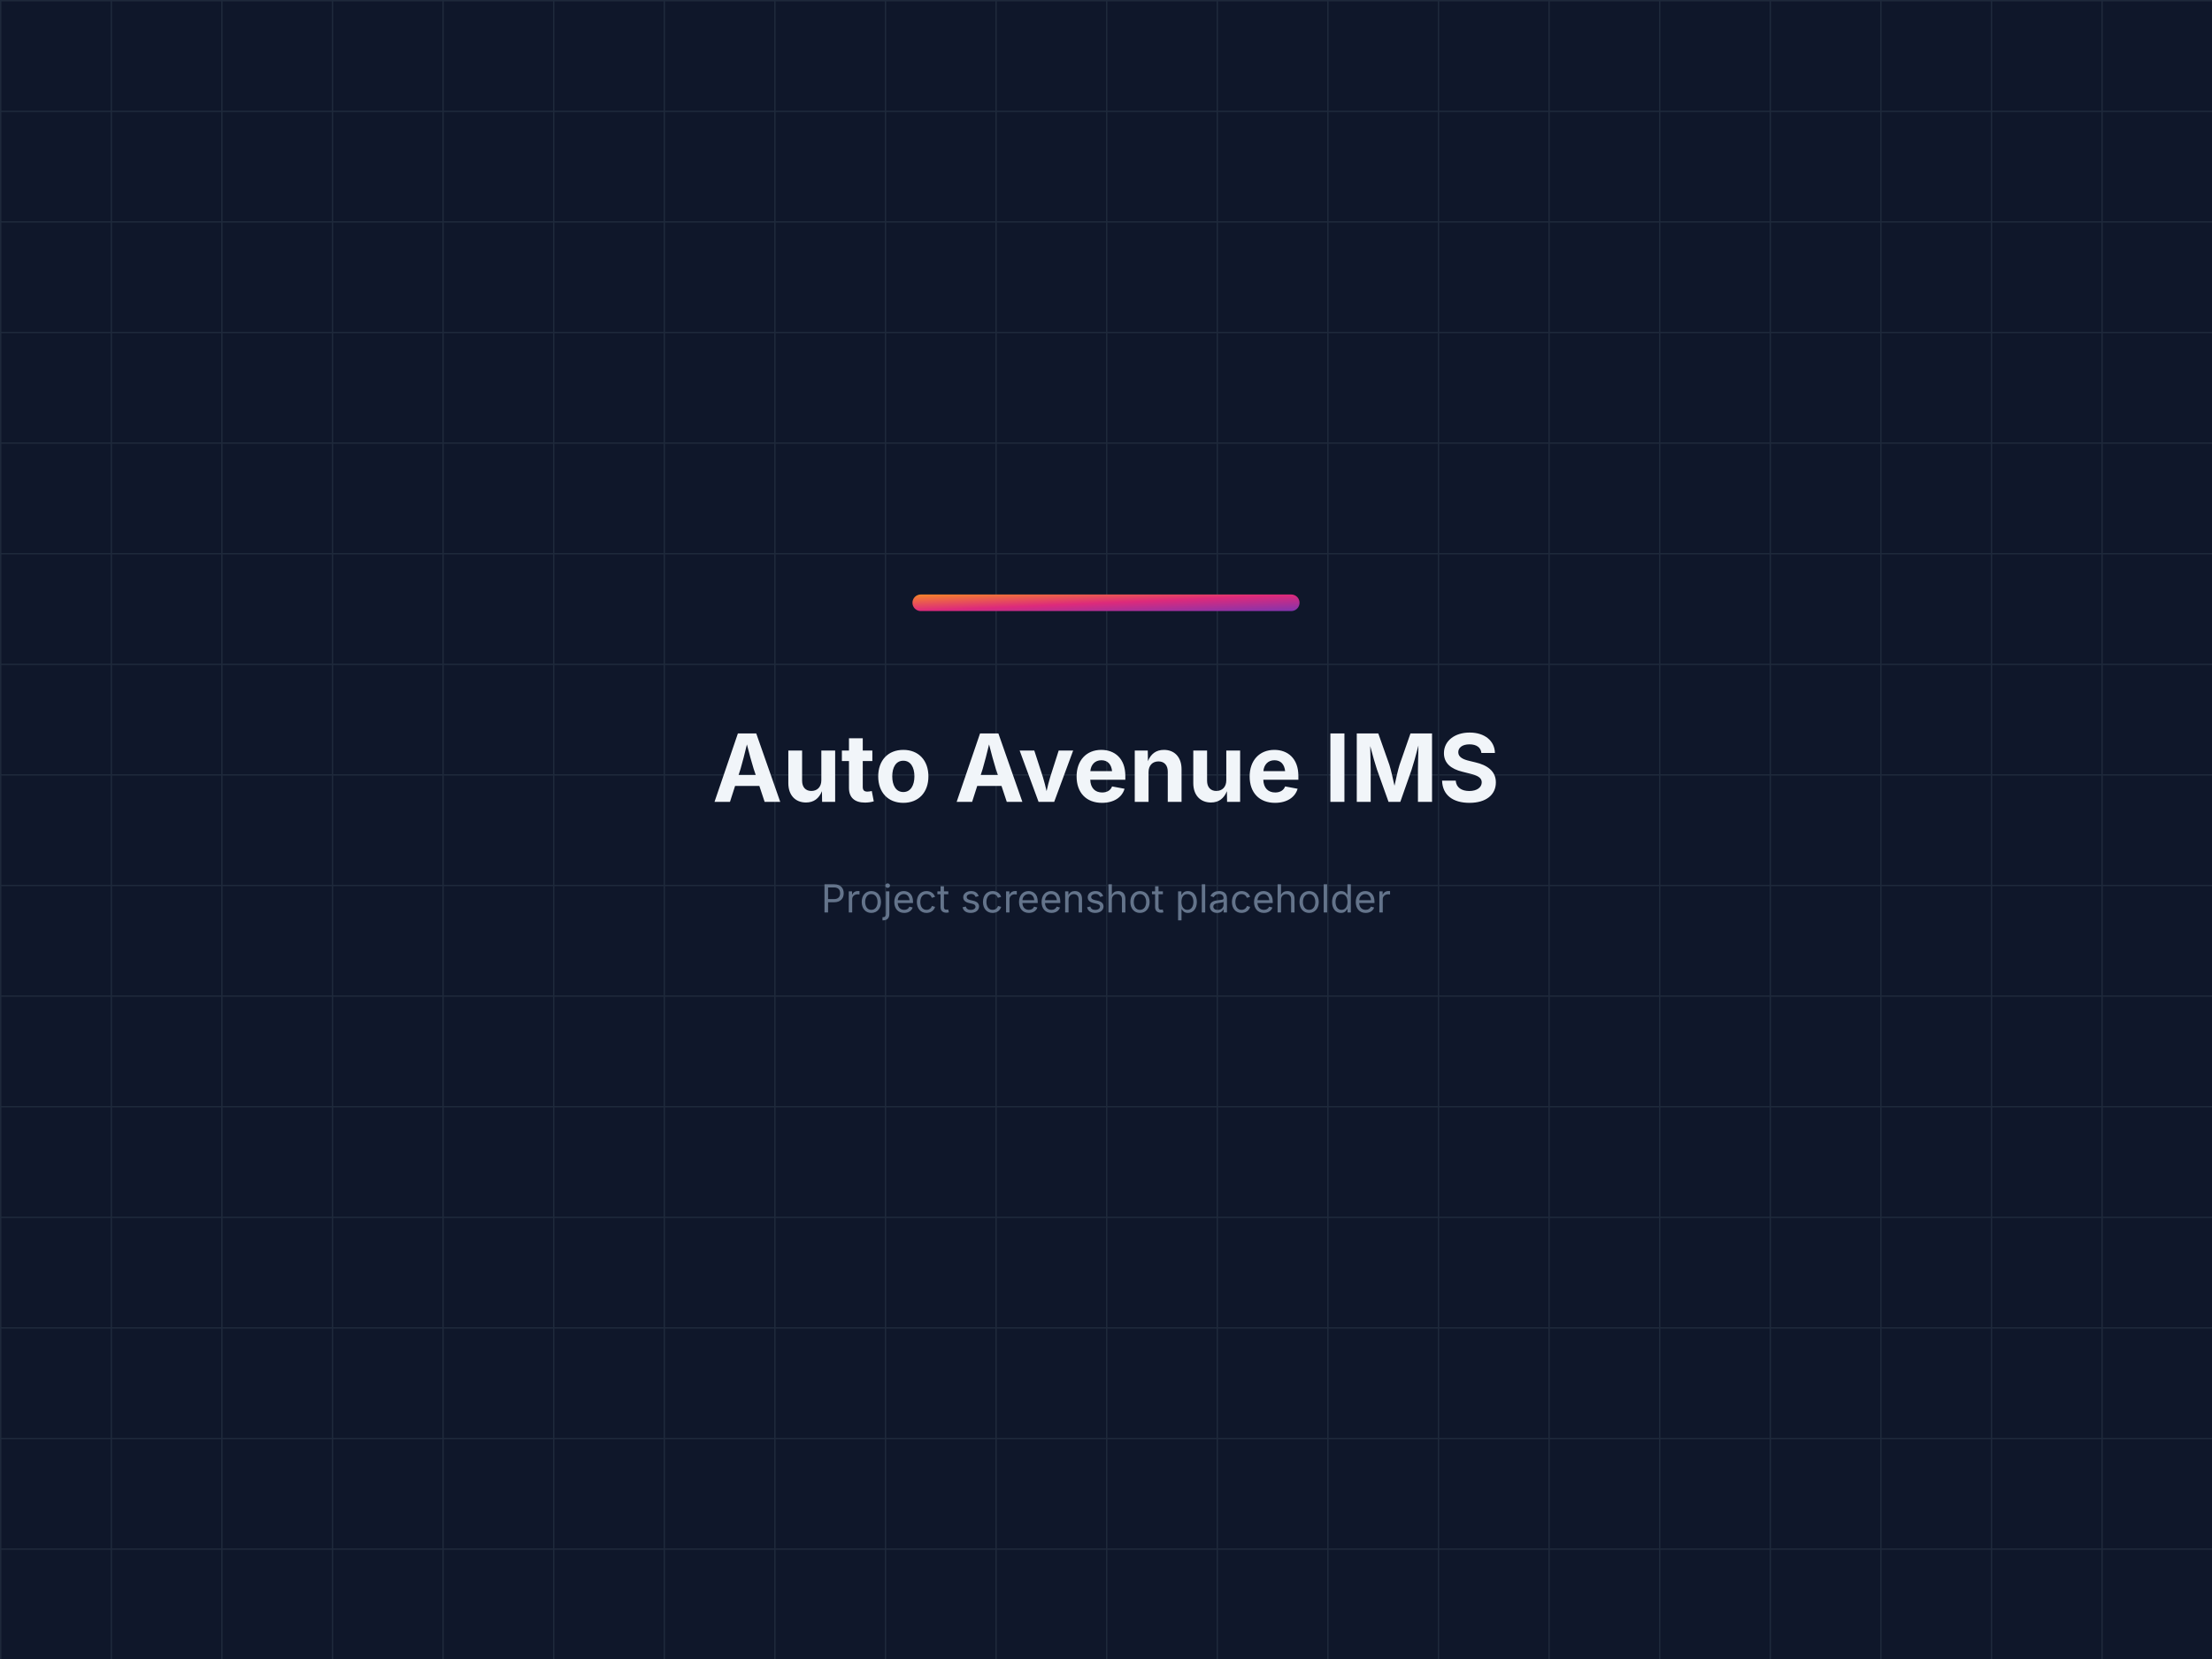
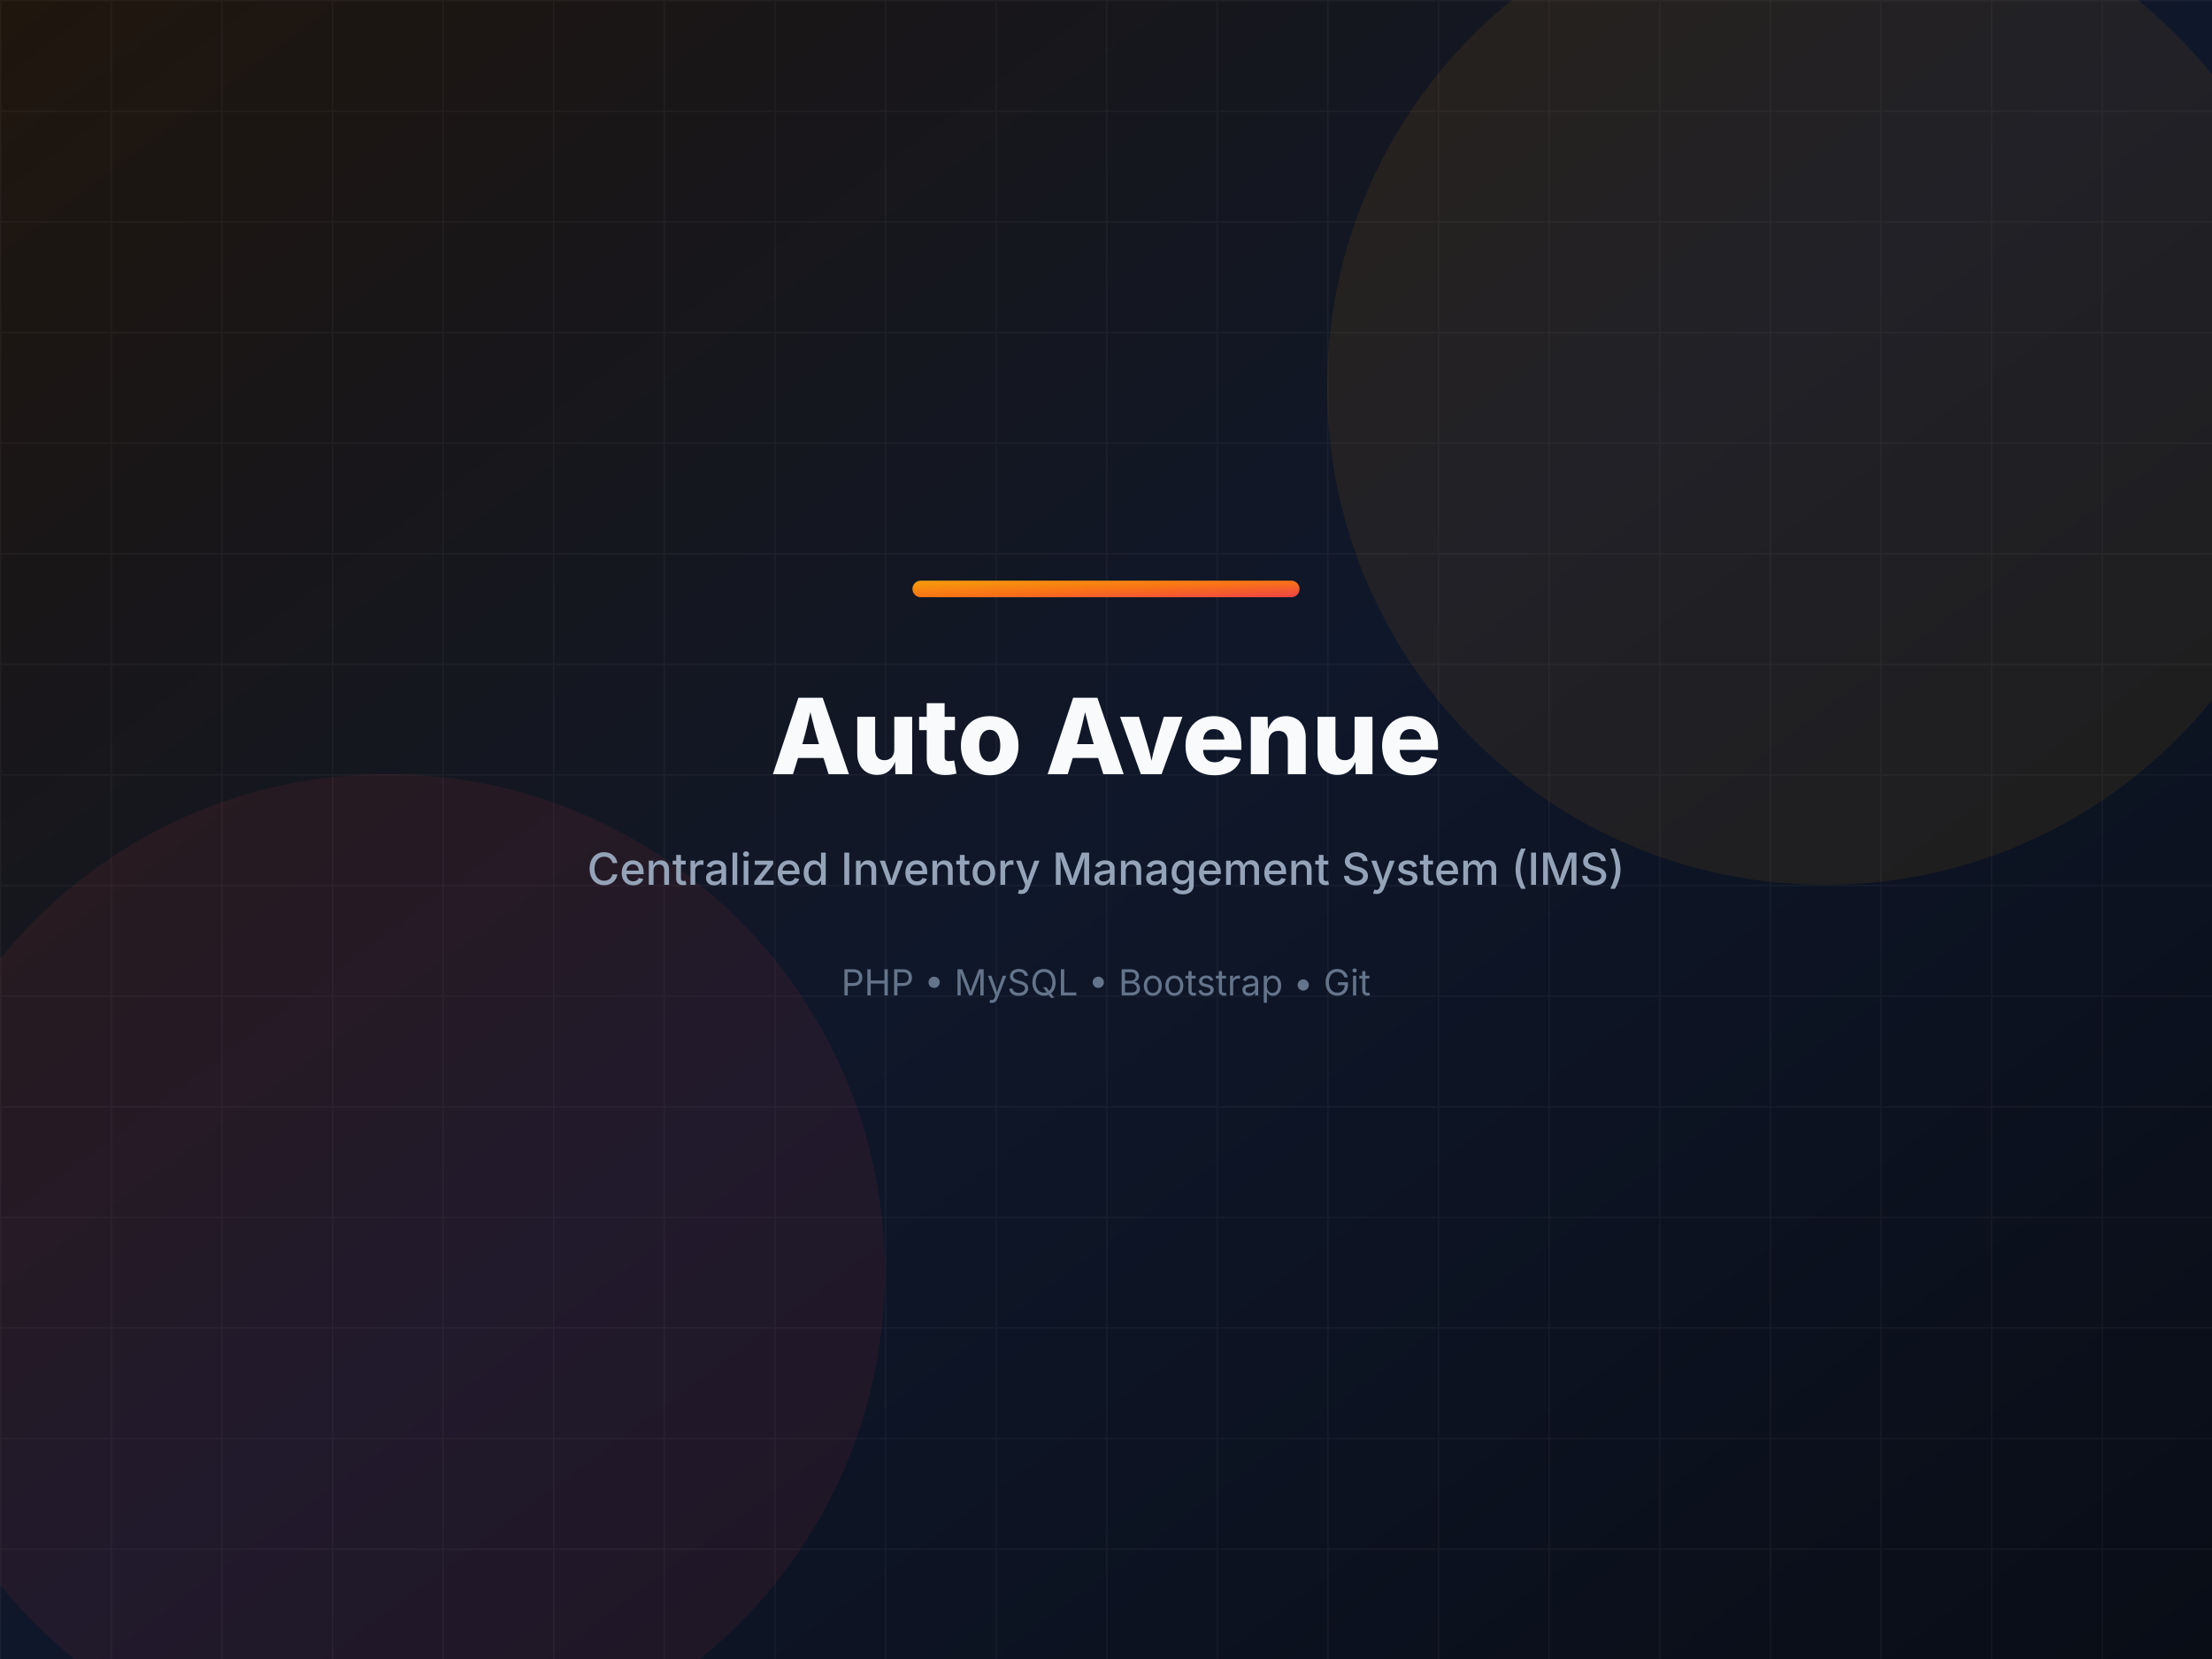
<svg xmlns="http://www.w3.org/2000/svg" width="800" height="600" viewBox="0 0 800 600">
  <defs>
+     <linearGradient id="bg" x1="0%" y1="0%" x2="100%" y2="100%">
+       <stop offset="0%" stop-color="#1f160d" />
+       <stop offset="50%" stop-color="#0f172a" />
+       <stop offset="100%" stop-color="#090d16" />
+     </linearGradient>
    <linearGradient id="accent" x1="0%" y1="0%" x2="100%" y2="100%">
-       <stop offset="0%" stop-color="#F58529" />
-       <stop offset="50%" stop-color="#DD2A7B" />
-       <stop offset="100%" stop-color="#8134AF" />
+       <stop offset="0%" stop-color="#f59e0b" />
+       <stop offset="50%" stop-color="#f97316" />
+       <stop offset="100%" stop-color="#ef4444" />
    </linearGradient>
    <pattern id="grid" width="40" height="40" patternUnits="userSpaceOnUse">
-       <path d="M 40 0 L 0 0 0 40" fill="none" stroke="#1e293b" stroke-width="1" />
+       <path d="M 40 0 L 0 0 0 40" fill="none" stroke="#ffffff" stroke-opacity="0.04" stroke-width="1" />
    </pattern>
  </defs>
-   <rect width="800" height="600" fill="#0f172a" />
+   <rect width="800" height="600" fill="url(#bg)" />
  <rect width="800" height="600" fill="url(#grid)" />
-   <rect x="330" y="215" width="140" height="6" rx="3" fill="url(#accent)" />
-   <text x="400" y="290" text-anchor="middle" font-family="Inter, Segoe UI, Arial, sans-serif" font-size="34" font-weight="700" fill="#f1f5f9">Auto Avenue IMS</text>
-   <text x="400" y="330" text-anchor="middle" font-family="Inter, Segoe UI, Arial, sans-serif" font-size="14" fill="#64748b">Project screenshot placeholder</text>
+   <circle cx="660" cy="140" r="180" fill="#f59e0b" fill-opacity="0.08" />
+   <circle cx="140" cy="460" r="180" fill="#ef4444" fill-opacity="0.08" />
+   <rect x="330" y="210" width="140" height="6" rx="3" fill="url(#accent)" />
+   <text x="400" y="280" text-anchor="middle" font-family="Inter, Segoe UI, Arial, sans-serif" font-size="38" font-weight="800" fill="#f8fafc">Auto Avenue</text>
+   <text x="400" y="320" text-anchor="middle" font-family="Inter, Segoe UI, Arial, sans-serif" font-size="16" font-weight="500" fill="#94a3b8">Centralized Inventory Management System (IMS)</text>
+   <text x="400" y="360" text-anchor="middle" font-family="Inter, Segoe UI, Arial, sans-serif" font-size="13" fill="#64748b">PHP • MySQL • Bootstrap • Git</text>
</svg>
